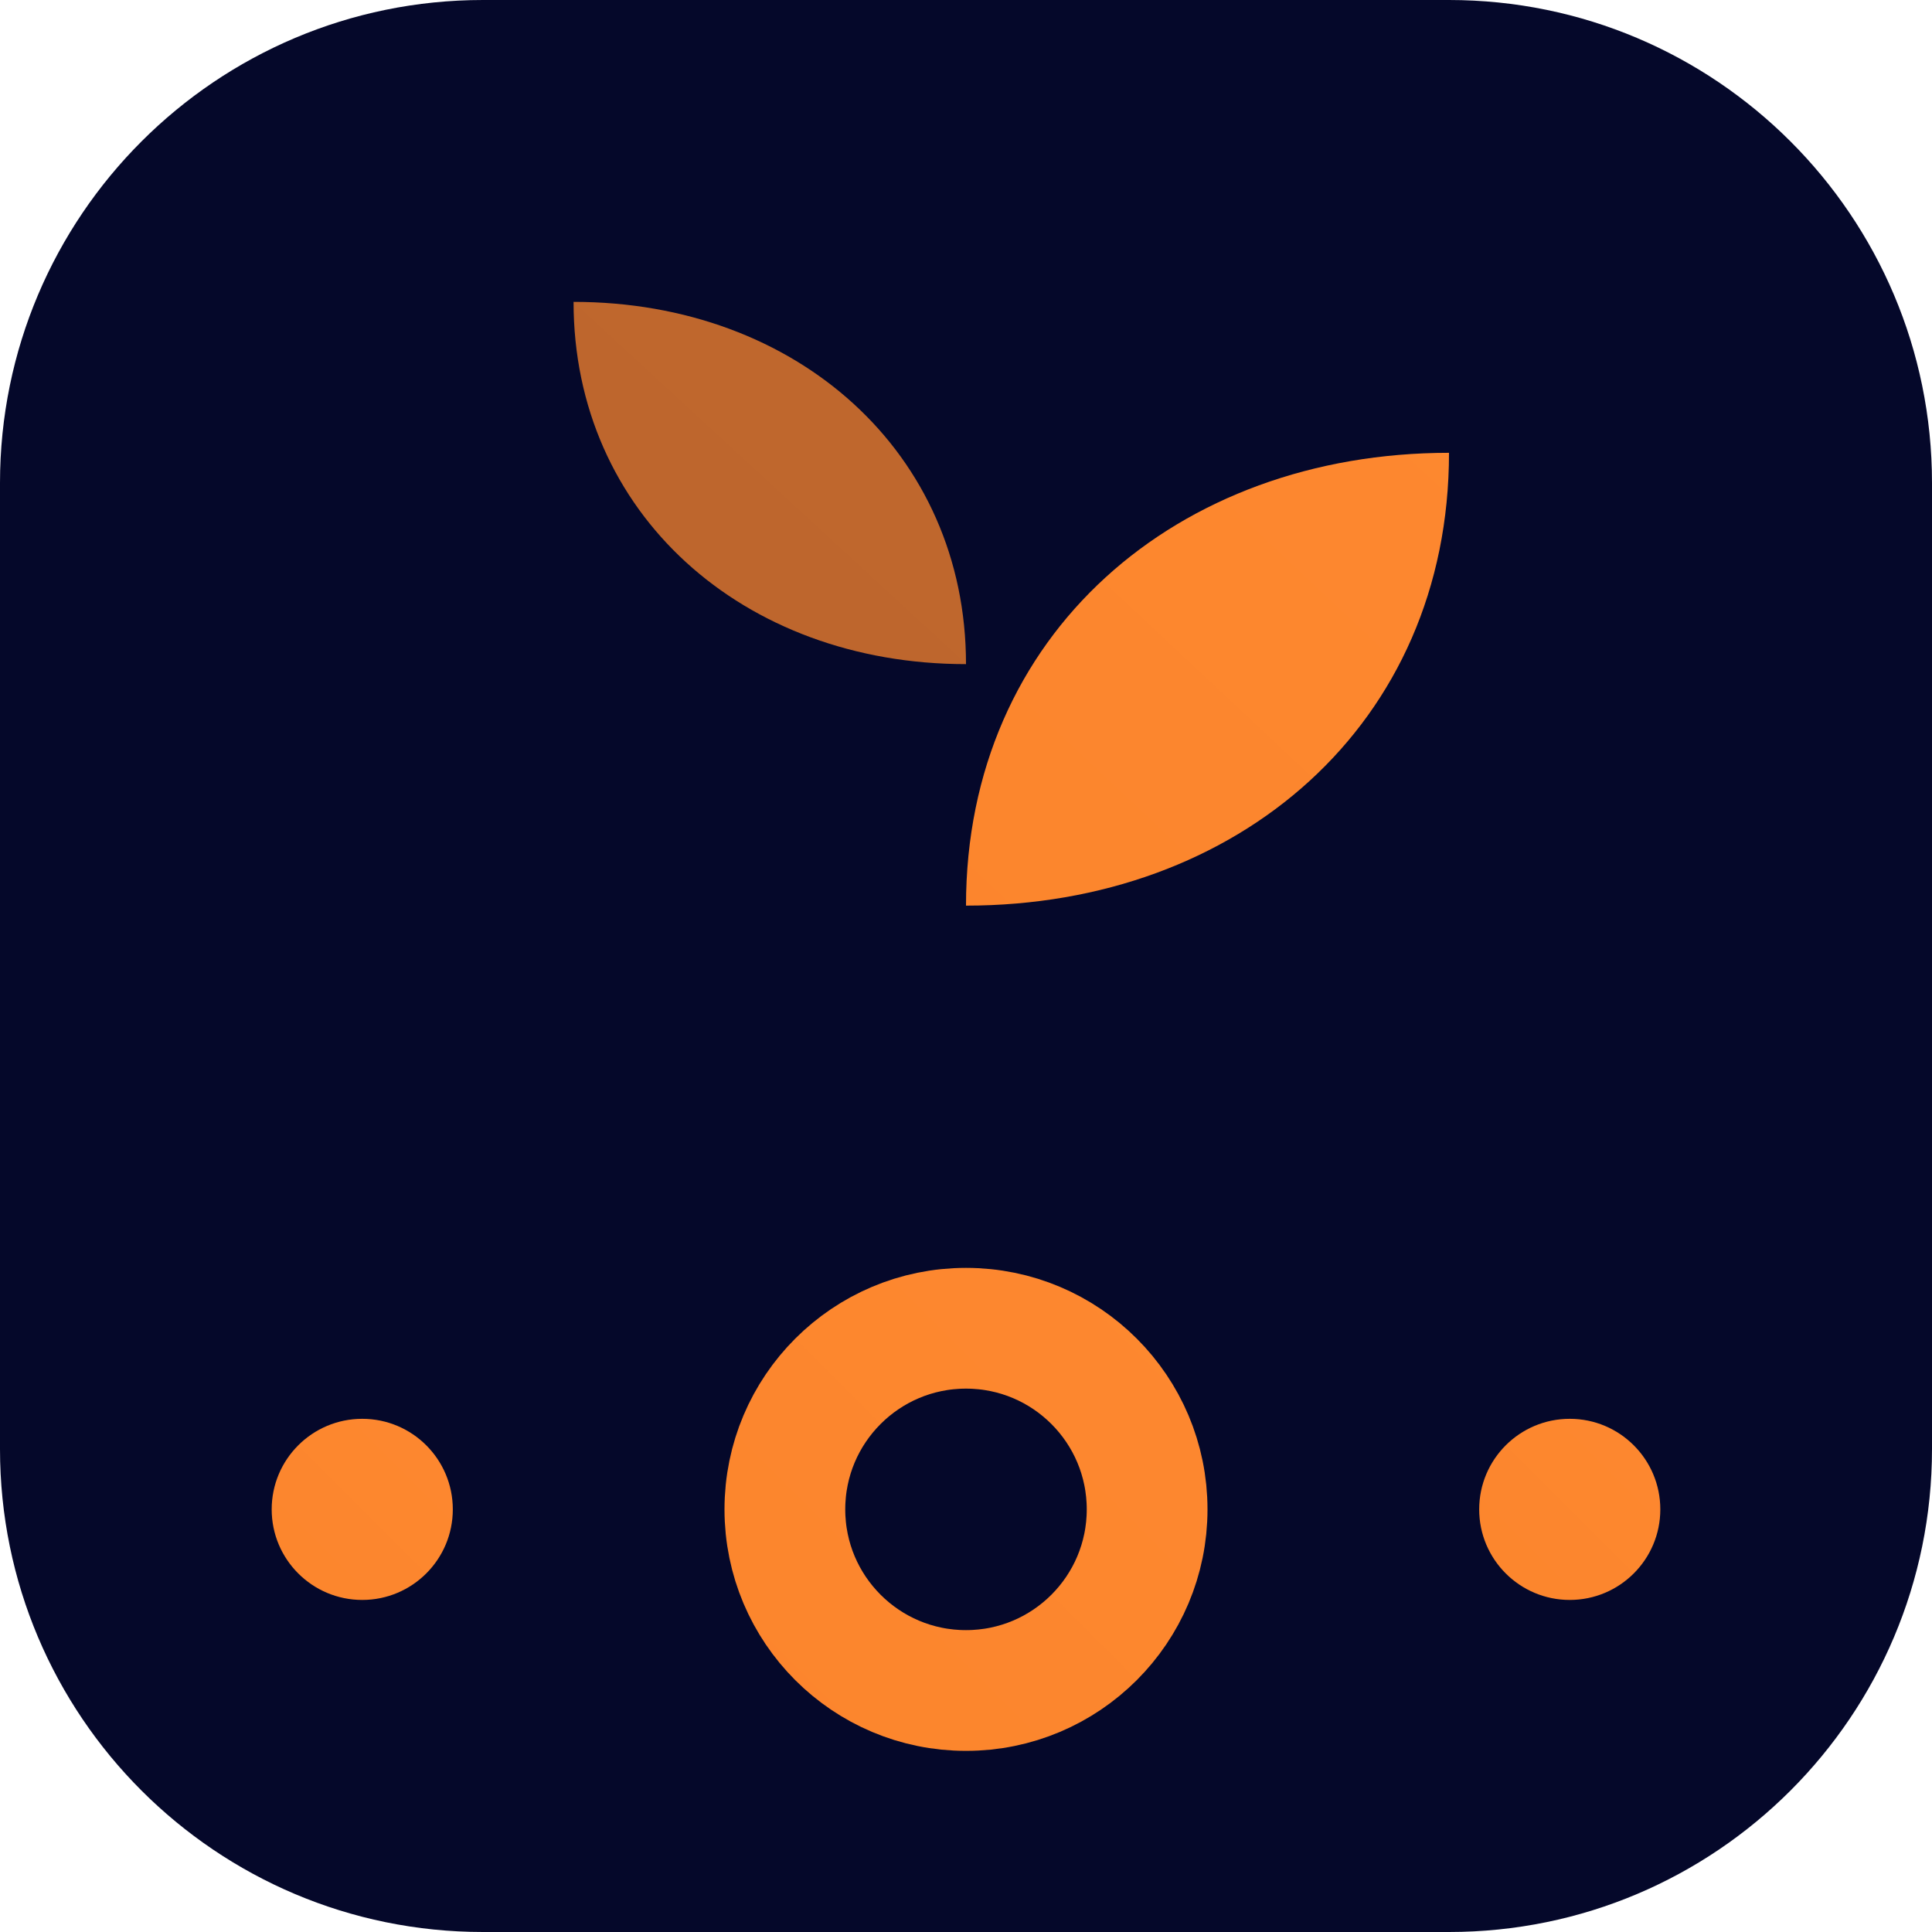
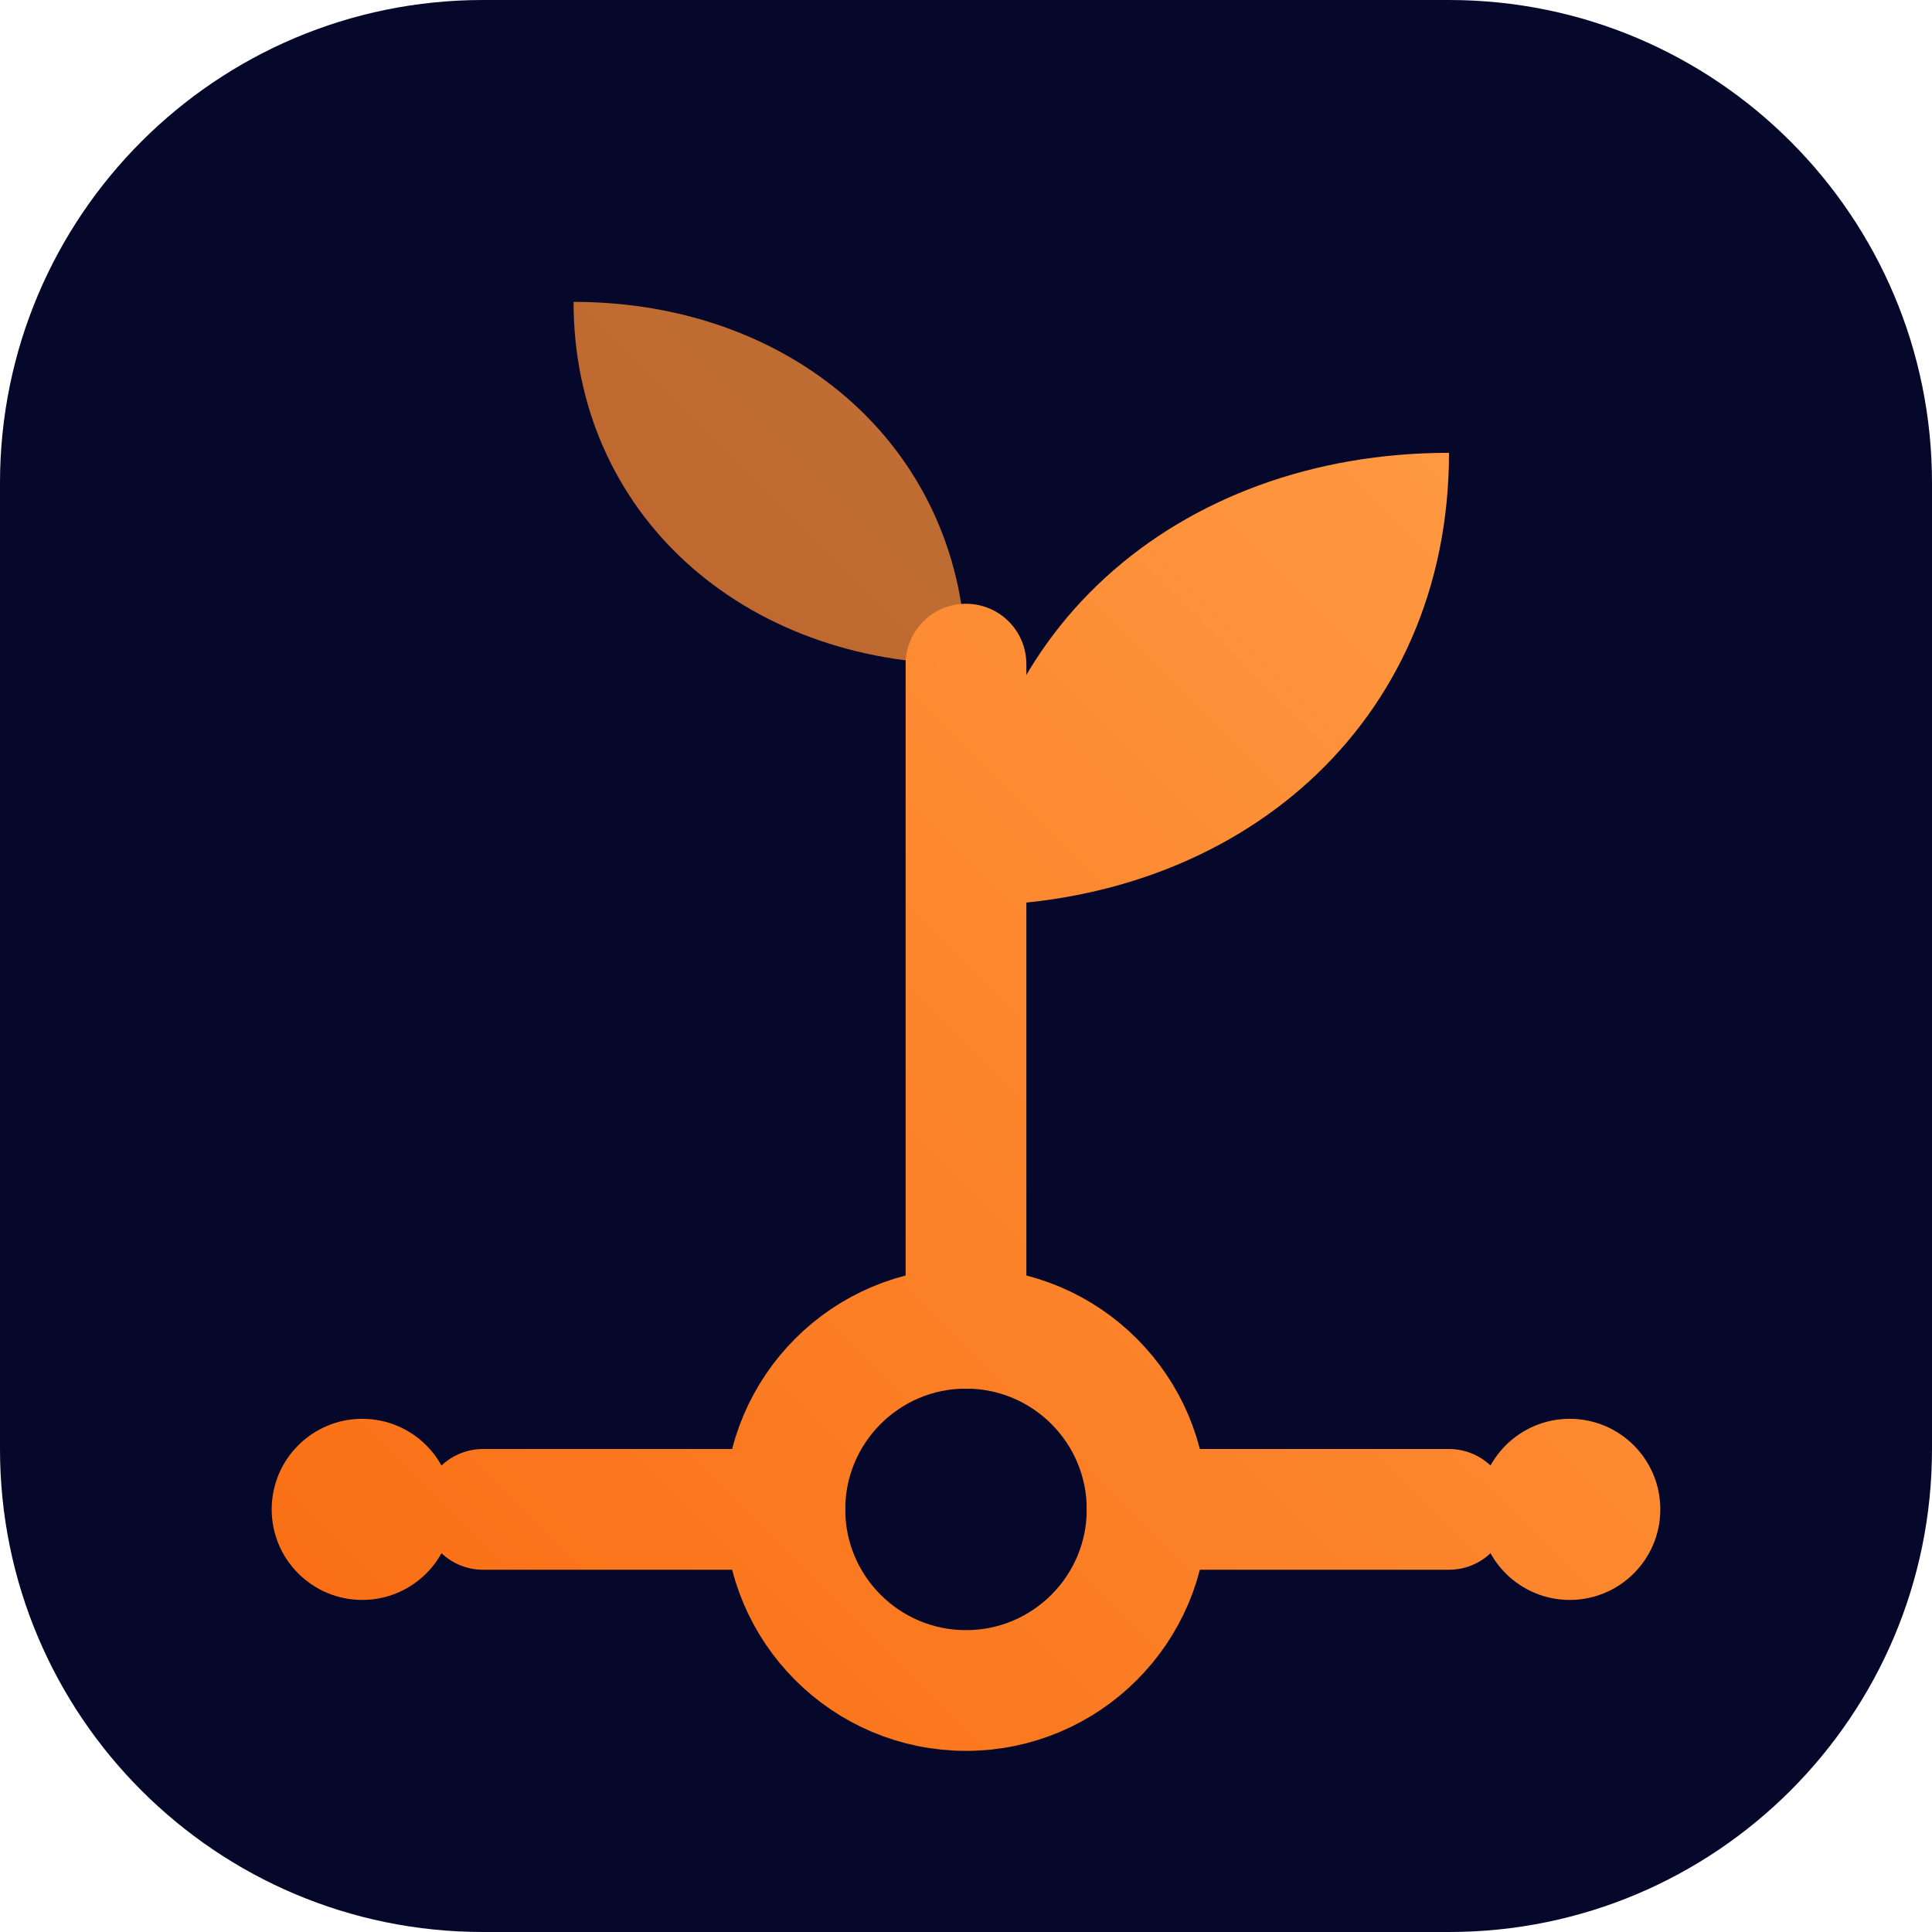
<svg xmlns="http://www.w3.org/2000/svg" viewBox="0 0 32 32" fill="none">
  <defs>
-     <linearGradient id="g" x1="4" y1="28" x2="28" y2="4">
+     <linearGradient id="g" gradientUnits="userSpaceOnUse" x1="4" y1="28" x2="28" y2="4">
      <stop offset="0" stop-color="#fa6c12" />
      <stop offset="1" stop-color="#ffa14a" />
    </linearGradient>
  </defs>
  <rect width="32" height="32" rx="8" fill="#05082a" />
  <circle cx="16" cy="25" r="3" stroke="url(#g)" stroke-width="2" />
  <path d="M8 25h5M19 25h5" stroke="url(#g)" stroke-width="2" stroke-linecap="round" />
  <circle cx="6" cy="25" r="1.5" fill="url(#g)" />
  <circle cx="26" cy="25" r="1.5" fill="url(#g)" />
  <path d="M16 22V11" stroke="url(#g)" stroke-width="2" stroke-linecap="round" />
  <path d="M16 15c0-4.5 3.5-7.5 8-7.5 0 4.5-3.5 7.5-8 7.5Z" fill="url(#g)" />
  <path d="M16 11c0-3.5-2.8-6-6.5-6 0 3.5 2.8 6 6.5 6Z" fill="url(#g)" opacity=".75" />
</svg>
